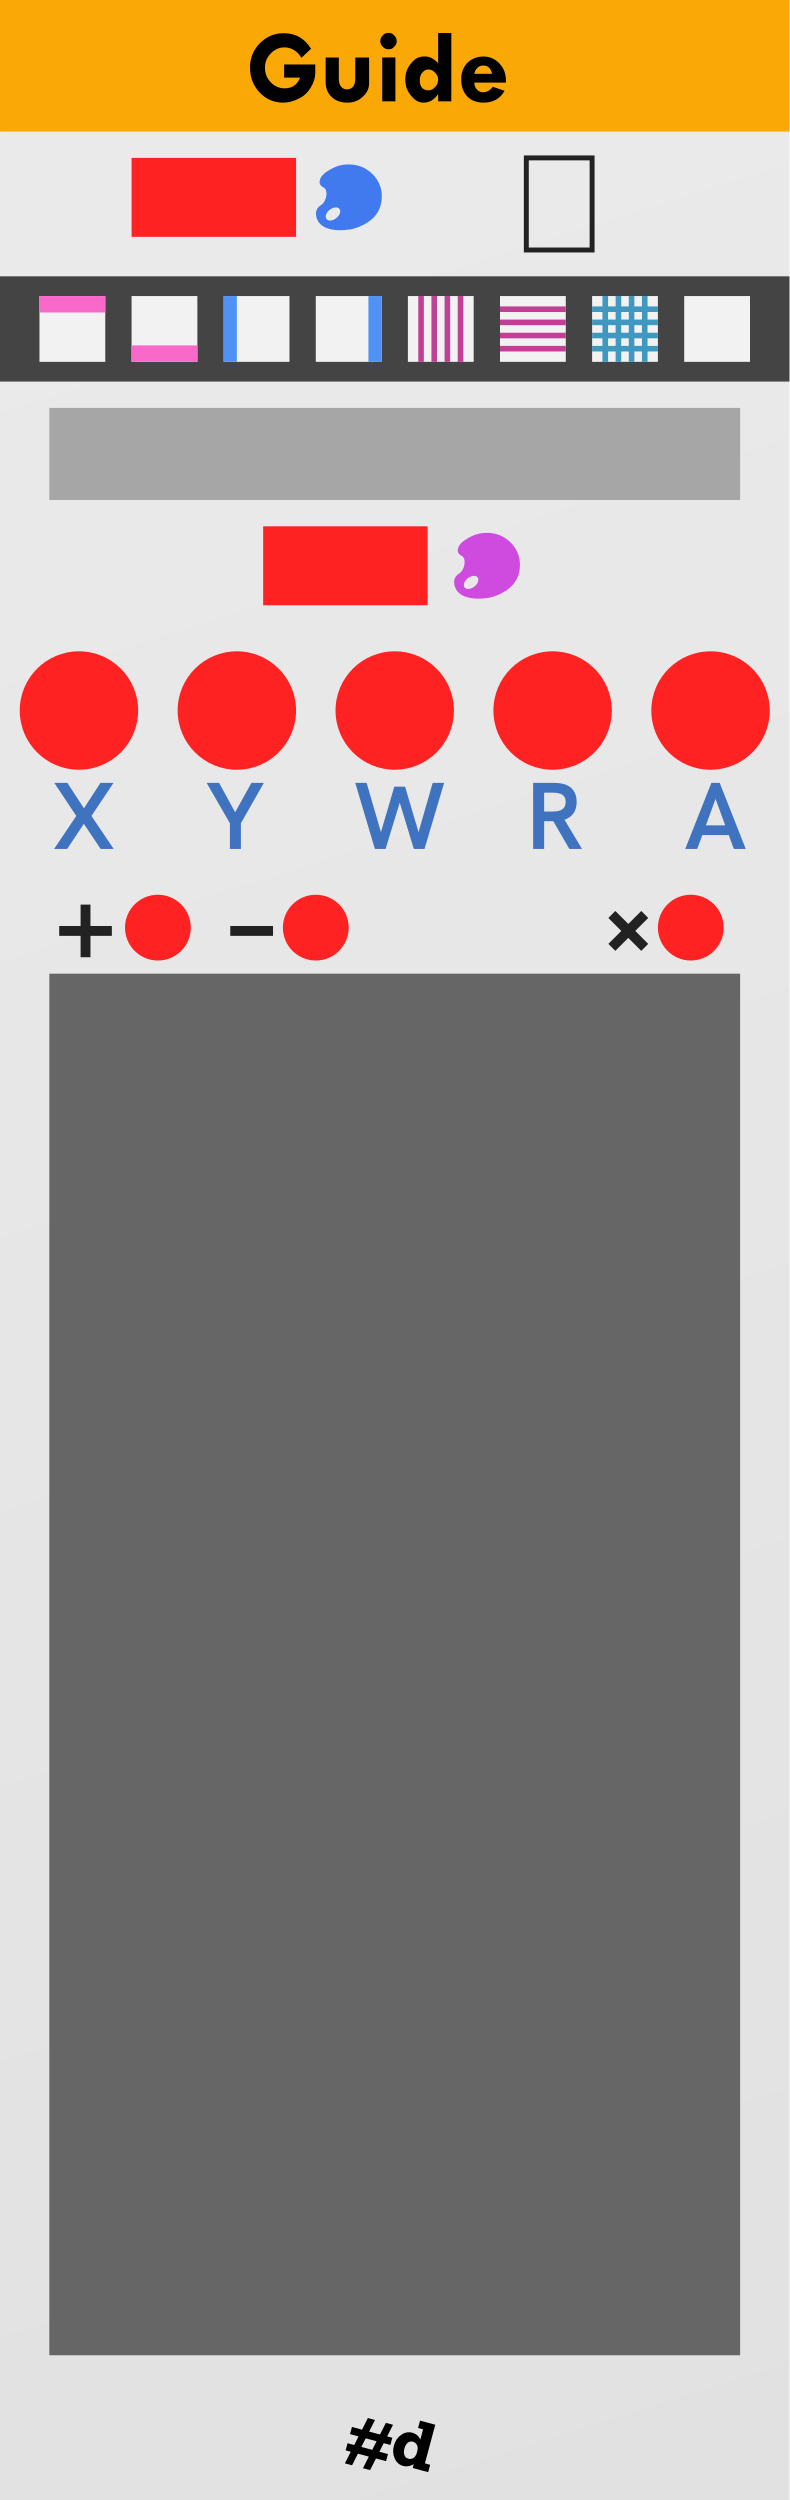
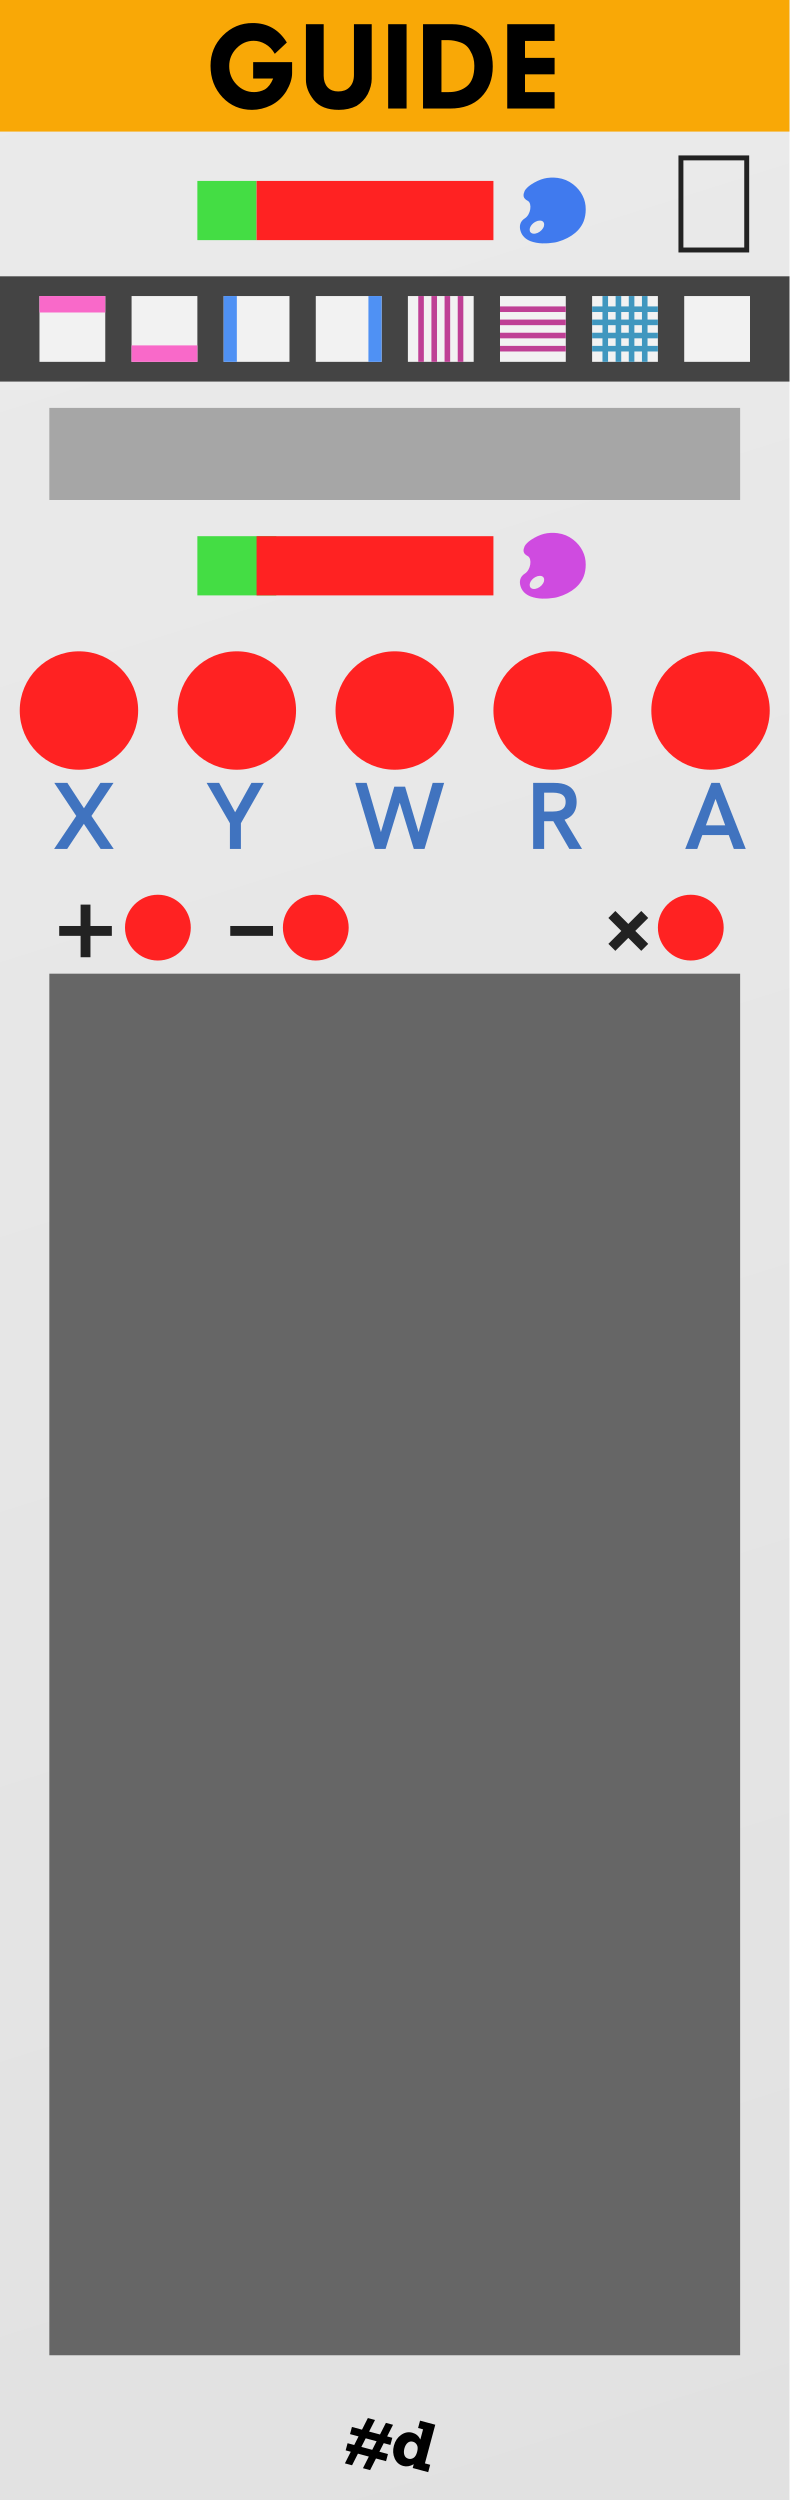
<svg xmlns="http://www.w3.org/2000/svg" width="120" height="380" viewBox="0 0 120 380" version="1.1">
  <linearGradient id="pg" y2="100%" gradientUnits="userSpaceOnUse">
    <stop offset="0" stop-color="#ebebeb" />
    <stop offset="1" stop-color="#e1e1e1" />
  </linearGradient>
  <rect id="panel" width="100%" height="100%" fill="url(#pg)" />
  <rect id="mast" width="100%" height="20" fill="#f9a806" />
-   <path id="title" aria-label="Guide" transform="translate(38,5)" d="M 9.28,2.41 7.81,3.79 Q 7.35,2.99 6.67,2.6 5.99,2.2 5.25,2.2 4.05,2.2 3.16,3.12 2.27,4.03 2.27,5.27 2.27,6.59 3.16,7.52 4.05,8.43 5.3,8.43 5.98,8.43 6.6,8.09 7.23,7.74 7.62,6.8 H 5.19 v -2 h 4.73 v 1.32 q 0,1.03 -0.7,2.21 Q 8.52,9.5 7.37,10 6.22,10.6 5.05,10.6 2.92,10.6 1.46,9.05 -4.37e-4,7.51 -4.37e-4,5.24 -4.37e-4,3.09 1.5,1.57 3.01,0.047 5.12,0.047 q 2.71,0 4.16,2.363 z m 2.22,1.33 h 2 v 3.22 q 0,0.7 0.3,1.17 0.4,0.46 0.9,0.46 0.6,0 1,-0.45 Q 16,7.69 16,7.01 V 3.74 h 2.1 v 3.91 q 0,1.24 -1,2.08 -0.9,0.87 -2.3,0.87 -1.5,0 -2.4,-0.87 -0.9,-0.85 -0.9,-2.25 z m 8.3,-2.5 Q 19.8,0.734 20.2,0.367 20.5,0 21.1,0 q 0.5,0 0.8,0.367 0.4,0.367 0.4,0.873 0,0.52 -0.4,0.88 -0.3,0.37 -0.8,0.37 -0.6,0 -0.9,-0.37 -0.4,-0.36 -0.4,-0.88 z m 0.3,2.49 h 2 v 6.67 h -2 z m 8.5,-3.714 h 2 V 10.4 h -2 V 9.3 h 0 q -0.9,1.3 -2.2,1.3 -1.1,0 -1.9,-1.05 -0.9,-1.01 -0.9,-2.46 0,-1.46 0.9,-2.48 0.8,-1.03 2,-1.03 0.7,0 1.1,0.25 0.5,0.24 1,0.79 z M 27.1,5.56 q -0.5,0 -0.9,0.46 -0.4,0.45 -0.4,1.22 0,0.62 0.3,1.06 0.4,0.43 1,0.43 0.6,0 1,-0.46 0.5,-0.48 0.5,-1.18 0,-0.61 -0.5,-1.07 -0.4,-0.46 -1,-0.46 z m 11.8,2 h -4.8 q 0,0.65 0.4,1.06 0.4,0.4 0.9,0.4 0.9,0 1.5,-0.83 l 1.8,0.61 q -1,1.8 -3.2,1.8 -1.6,0 -2.5,-0.97 -0.9,-0.97 -0.9,-2.59 0,-1.46 0.9,-2.45 1,-1 2.5,-1 1.4,0 2.4,1.05 1,1.04 1,2.6 z M 34.1,6.22 h 2.7 q -0.3,-1.26 -1.3,-1.26 -0.6,0 -0.9,0.33 -0.4,0.33 -0.5,0.93 z" />
+   <path id="guide--title" transform="translate(32,3.5)" d="M 11.6,2.96 9.77,4.68 Q 9.19,3.68 8.34,3.2 7.49,2.7 6.56,2.7 q -1.5,0 -2.61,1.14 -1.11,1.14 -1.11,2.7 0,1.65 1.11,2.8 1.11,1.16 2.67,1.16 0.85,0 1.63,-0.4 Q 9.04,9.62 9.52,8.44 H 6.48 V 5.94 H 12.4 V 7.6 q 0,1.28 -0.9,2.8 -0.9,1.4 -2.29,2.1 -1.44,0.7 -2.9,0.7 -2.66,0 -4.48,-1.9 Q -2.97e-4,9.33 -2.97e-4,6.5 -2.97e-4,3.81 1.87,1.91 3.76,0.002 6.41,0.002 q 3.37,0 5.19,2.958 z m 2.9,-2.782 h 2.7 V 8.02 q 0,1.09 0.6,1.76 0.6,0.62 1.6,0.62 1.1,0 1.7,-0.62 0.7,-0.68 0.7,-1.9 V 0.178 h 2.7 V 8.48 q 0,1.09 -0.6,2.32 -0.6,1.1 -1.7,1.8 -1.2,0.6 -2.7,0.6 -2.6,0 -3.8,-1.5 -1.2,-1.5 -1.2,-3.08 z m 12.5,0 h 2.8 V 13 H 27 Z m 5.3,0 h 4.4 q 2.8,0 4.5,1.772 1.7,1.76 1.7,4.65 0,2.9 -1.8,4.7 Q 39.4,13 36.4,13 H 32.3 Z M 35.1,2.6 v 7.9 h 1.1 Q 37.9,10.5 39,9.59 40.1,8.66 40.1,6.5 40.1,5.24 39.5,4.27 39,3.29 38,2.95 37,2.6 36.1,2.6 Z m 10,-2.422 h 7.2 V 2.72 H 47.8 V 5.3 h 4.5 v 2.5 h -4.5 v 2.7 h 4.5 V 13 h -7.2 z" />
  <xpath id="top-menu--slabel" transform="translate(100,24)" fill="none" stroke="#000" stroke-width=".75" d="M 0,0 h 10 v 10 h-10 z" />
-   <g transform="translate(20,24)">
-     <rect id="k:panel-swatch" x="0" y="0" width="25" height="12" fill="#f22" />
-     <path id="k:pick-panel" transform="translate(27,0)" fill="#407aee" stroke="#80808000" stroke-width=".25" d="m 4.5,11 c -0.74,-0.03 -1.3,-0.14 -1.86,-0.34 -0.76,-0.3 -1.28,-0.81 -1.5,-1.5 -0.25,-0.74 -0.12,-1.5 0.63,-1.97 0.92,-0.57 1.13,-2.27 0.47,-2.65 -0.34,-0.19 -0.57,-0.37 -0.64,-0.66 -0.03,-0.1 -0.03,-0.31 0,-0.43 0.03,-0.13 0.1,-0.33 0.15,-0.44 0.08,-0.14 0.17,-0.27 0.36,-0.46 0.2,-0.2 0.35,-0.32 0.63,-0.51 0.62,-0.41 1.35,-0.75 1.96,-0.9 0.59,-0.15 1.37,-0.19 2.04,-0.1 0.92,0.12 1.67,0.43 2.39,0.99 0.62,0.48 1.11,1.07 1.43,1.73 0.33,0.66 0.47,1.31 0.47,2.08 0,0.66 -0.11,1.26 -0.31,1.79 -0.16,0.42 -0.41,0.82 -0.72,1.2 -0.11,0.13 -0.4,0.43 -0.55,0.55 -0.69,0.59 -1.62,1.07 -2.63,1.36 -0.23,0.07 -0.37,0.1 -0.59,0.13 -0.55,0.09 -1.21,0.14 -1.73,0.12 z m -1.14,-1.49 c 0.47,-0.08 0.95,-0.42 1.2,-0.85 0.1,-0.18 0.15,-0.32 0.15,-0.49 0.01,-0.21 -0.04,-0.34 -0.16,-0.47 -0.12,-0.12 -0.28,-0.17 -0.49,-0.17 -0.22,0 -0.39,0.04 -0.63,0.16 -0.54,0.27 -0.92,0.78 -0.92,1.23 0,0.19 0.05,0.31 0.16,0.42 0.16,0.16 0.4,0.22 0.7,0.17 z" />
+   <g transform="translate(30,26)">
+     <rect id="k:panel-solid" x="0" y="1.5" width="9" height="9" fill="#4d4" />
+     <rect id="k:panel-swatch" x="9" y="1.5" width="36" height="9" fill="#f22" />
+     <path id="k:pick-panel" transform="translate(48,0)" fill="#407aee" stroke="#80808000" stroke-width=".25" d="m 4.5,11 c -0.74,-0.03 -1.3,-0.14 -1.86,-0.34 -0.76,-0.3 -1.28,-0.81 -1.5,-1.5 -0.25,-0.74 -0.12,-1.5 0.63,-1.97 0.92,-0.57 1.13,-2.27 0.47,-2.65 -0.34,-0.19 -0.57,-0.37 -0.64,-0.66 -0.03,-0.1 -0.03,-0.31 0,-0.43 0.03,-0.13 0.1,-0.33 0.15,-0.44 0.08,-0.14 0.17,-0.27 0.36,-0.46 0.2,-0.2 0.35,-0.32 0.63,-0.51 0.62,-0.41 1.35,-0.75 1.96,-0.9 0.59,-0.15 1.37,-0.19 2.04,-0.1 0.92,0.12 1.67,0.43 2.39,0.99 0.62,0.48 1.11,1.07 1.43,1.73 0.33,0.66 0.47,1.31 0.47,2.08 0,0.66 -0.11,1.26 -0.31,1.79 -0.16,0.42 -0.41,0.82 -0.72,1.2 -0.11,0.13 -0.4,0.43 -0.55,0.55 -0.69,0.59 -1.62,1.07 -2.63,1.36 -0.23,0.07 -0.37,0.1 -0.59,0.13 -0.55,0.09 -1.21,0.14 -1.73,0.12 z m -1.14,-1.49 c 0.47,-0.08 0.95,-0.42 1.2,-0.85 0.1,-0.18 0.15,-0.32 0.15,-0.49 0.01,-0.21 -0.04,-0.34 -0.16,-0.47 -0.12,-0.12 -0.28,-0.17 -0.49,-0.17 -0.22,0 -0.39,0.04 -0.63,0.16 -0.54,0.27 -0.92,0.78 -0.92,1.23 0,0.19 0.05,0.31 0.16,0.42 0.16,0.16 0.4,0.22 0.7,0.17 z" />
  </g>
-   <rect id="k:pos-switch" x="80" y="24" width="10" height="14" fill="none" stroke="#222" stroke-width=".75" />
+   <rect id="k:pos-switch" x="103.5" y="24" width="10" height="14" fill="none" stroke="#222" stroke-width=".75" />
  <g transform="translate(0,42)" aria-label="templates">
    <rect id="template-box" fill="#444" x="0" y="0" width="120" height="16" />
    <g transform="translate(3,3)">
      <g id="top">
        <rect fill="#f2f2f2" x="3" y="0" width="10" height="10" />
        <rect fill="#f969c9" x="3" y="0" width="10" height="2.5" />
      </g>
      <g id="bottom">
        <rect fill="#f2f2f2" x="17" y="0" width="10" height="10" />
        <rect fill="#f969c9" x="17" y="7.5" width="10" height="2.5" />
      </g>
      <g id="left">
        <rect fill="#f2f2f2" x="31" y="0" width="10" height="10" />
        <rect fill="#4f91f4" x="31" y="0" width="2" height="10" />
      </g>
      <g id="right">
        <rect fill="#f2f2f2" x="45" y="0" width="10" height="10" />
        <rect fill="#4f91f4" x="53" y="0" width="2" height="10" />
      </g>
      <g id="vert">
        <rect fill="#f2f2f2" x="59" y="0" width="10" height="10" />
        <path fill="none" stroke="#bf4095" stroke-width="0.85" d="M61,0 v10 M63,0 v10 M65,0 v10 M67,0 v10" />
      </g>
      <g id="horz">
        <rect fill="#f2f2f2" x="73" y="0" width="10" height="10" />
        <path fill="none" stroke="#bf4095" stroke-width="0.85" d="M73,2 h10 M73,4 h10 M73,6 h10 M73,8 h10 " />
      </g>
      <g id="grid">
        <rect fill="#f2f2f2" x="87" y="0" width="10" height="10" />
        <path fill="none" stroke="#4097bf" stroke-width="0.85" d="M89,0 v10 M91,0 v10 M93,0 v10 M95,0 v10  M87,2h10 M87,4h10 M87,6h10 M87,8h10" />
      </g>
      <rect id="k:template-menu" fill="#f2f2f2" x="101" y="0" width="10" height="10" />
    </g>
  </g>
  <rect id="k:name-edit" fill="#a6a6a6" x="7.5" y="62" width="105" height="14" />
-   <g transform="translate(40,80)">
-     <rect id="k:guide-swatch" x="0" y="0" width="25" height="12" fill="#f22" />
-     <path id="k:pick-guide" transform="translate(28,0)" fill="#cf4be0" stroke="#80808000" stroke-width=".25" d="m 4.5,11 c -0.74,-0.03 -1.3,-0.14 -1.86,-0.34 -0.76,-0.3 -1.28,-0.81 -1.5,-1.5 -0.25,-0.74 -0.12,-1.5 0.63,-1.97 0.92,-0.57 1.13,-2.27 0.47,-2.65 -0.34,-0.19 -0.57,-0.37 -0.64,-0.66 -0.03,-0.1 -0.03,-0.31 0,-0.43 0.03,-0.13 0.1,-0.33 0.15,-0.44 0.08,-0.14 0.17,-0.27 0.36,-0.46 0.2,-0.2 0.35,-0.32 0.63,-0.51 0.62,-0.41 1.35,-0.75 1.96,-0.9 0.59,-0.15 1.37,-0.19 2.04,-0.1 0.92,0.12 1.67,0.43 2.39,0.99 0.62,0.48 1.11,1.07 1.43,1.73 0.33,0.66 0.47,1.31 0.47,2.08 0,0.66 -0.11,1.26 -0.31,1.79 -0.16,0.42 -0.41,0.82 -0.72,1.2 -0.11,0.13 -0.4,0.43 -0.55,0.55 -0.69,0.59 -1.62,1.07 -2.63,1.36 -0.23,0.07 -0.37,0.1 -0.59,0.13 -0.55,0.09 -1.21,0.14 -1.73,0.12 z m -1.14,-1.49 c 0.47,-0.08 0.95,-0.42 1.2,-0.85 0.1,-0.18 0.15,-0.32 0.15,-0.49 0.01,-0.21 -0.04,-0.34 -0.16,-0.47 -0.12,-0.12 -0.28,-0.17 -0.49,-0.17 -0.22,0 -0.39,0.04 -0.63,0.16 -0.54,0.27 -0.92,0.78 -0.92,1.23 0,0.19 0.05,0.31 0.16,0.42 0.16,0.16 0.4,0.22 0.7,0.17 z" />
+   <g transform="translate(30,80)">
+     <rect id="k:guide-solid" x="0" y="1.5" width="12" height="9" fill="#4d4" />
+     <rect id="k:guide-swatch" x="9" y="1.5" width="36" height="9" fill="#f22" />
+     <path id="k:pick-guide" transform="translate(48,0)" fill="#cf4be0" stroke="#80808000" stroke-width=".25" d="m 4.5,11 c -0.74,-0.03 -1.3,-0.14 -1.86,-0.34 -0.76,-0.3 -1.28,-0.81 -1.5,-1.5 -0.25,-0.74 -0.12,-1.5 0.63,-1.97 0.92,-0.57 1.13,-2.27 0.47,-2.65 -0.34,-0.19 -0.57,-0.37 -0.64,-0.66 -0.03,-0.1 -0.03,-0.31 0,-0.43 0.03,-0.13 0.1,-0.33 0.15,-0.44 0.08,-0.14 0.17,-0.27 0.36,-0.46 0.2,-0.2 0.35,-0.32 0.63,-0.51 0.62,-0.41 1.35,-0.75 1.96,-0.9 0.59,-0.15 1.37,-0.19 2.04,-0.1 0.92,0.12 1.67,0.43 2.39,0.99 0.62,0.48 1.11,1.07 1.43,1.73 0.33,0.66 0.47,1.31 0.47,2.08 0,0.66 -0.11,1.26 -0.31,1.79 -0.16,0.42 -0.41,0.82 -0.72,1.2 -0.11,0.13 -0.4,0.43 -0.55,0.55 -0.69,0.59 -1.62,1.07 -2.63,1.36 -0.23,0.07 -0.37,0.1 -0.59,0.13 -0.55,0.09 -1.21,0.14 -1.73,0.12 z m -1.14,-1.49 c 0.47,-0.08 0.95,-0.42 1.2,-0.85 0.1,-0.18 0.15,-0.32 0.15,-0.49 0.01,-0.21 -0.04,-0.34 -0.16,-0.47 -0.12,-0.12 -0.28,-0.17 -0.49,-0.17 -0.22,0 -0.39,0.04 -0.63,0.16 -0.54,0.27 -0.92,0.78 -0.92,1.23 0,0.19 0.05,0.31 0.16,0.42 0.16,0.16 0.4,0.22 0.7,0.17 z" />
  </g>
  <circle id="k:x" fill="#f22" cx="12" cy="108" r="9" />
  <circle id="k:y" fill="#f22" cx="36" cy="108" r="9" />
  <circle id="k:width" fill="#f22" cx="60" cy="108" r="9" />
  <circle id="k:repeat" fill="#f22" cx="84" cy="108" r="9" />
  <circle id="k:angle" fill="#f22" cx="108" cy="108" r="9" />
  <path id="X--label" transform="translate(6,119)" fill="hsl(216,50%,50%)" d="M 2.225,10.037 5.594,5.026 2.254,-2.0214844e-5 H 4.241 L 6.761,3.859 9.266,-2.0214844e-5 h 1.987 L 7.898,5.026 11.282,10.037 H 9.295 L 6.746,6.221 4.212,10.037 Z" />
  <path id="Y--label" transform="translate(29,119)" fill="hsl(216,50%,50%)" d="M 5.947,10.037 V 6.134 L 2.405,-2.0214844e-5 H 4.306 L 6.739,4.464 9.216,-2.0214844e-5 h 1.886 L 7.618,6.134 V 10.037 Z" />
  <path id="W--label" transform="translate(54,119)" fill="hsl(216,50%,50%)" d="M 2.981,10.037 0,-2.0214844e-5 H 1.728 L 3.902,7.488 5.933,0.576 H 7.574 L 9.619,7.488 11.765,-2.0214844e-5 h 1.742 L 10.526,10.037 H 8.899 L 6.624,2.549 H 6.898 L 4.608,10.037 Z" />
  <path id="R--label" transform="translate(78,119)" fill="hsl(216,50%,50%)" d="M 3.038,0 V 10.037 H 4.708 V 5.818 h 0.763 0.591 0.037 L 8.539,10.037 H 10.469 L 7.806,5.597 C 8.23,5.452 8.585,5.242 8.871,4.968 c 0.518,-0.499 0.777,-1.195 0.777,-2.088 0,-0.586 -0.12,-1.094 -0.36,-1.526 C 9.057,0.922 8.693,0.591 8.194,0.36 7.695,0.12 7.047,0 6.25,0 Z M 4.708,1.484 H 6.076 c 0.355,0 0.677,0.042 0.965,0.128 0.288,0.077 0.514,0.217 0.677,0.418 0.173,0.202 0.26,0.49 0.26,0.865 0,0.374 -0.087,0.666 -0.26,0.877 C 7.555,3.983 7.329,4.132 7.041,4.219 6.763,4.305 6.441,4.349 6.076,4.349 H 4.708 Z" />
  <path id="A--label" transform="translate(102,119)" fill="hsl(216,50%,50%)" d="M 6.127,0 2.153,10.037 H 3.982 L 4.751,7.935 h 4.022 L 9.541,10.037 h 1.814 L 7.394,0 Z M 6.762,2.433 8.229,6.451 H 5.294 Z" />
  <g transform="translate(0,6)">
    <path id="clear--slabel" transform="translate(93,133)" fill="none" stroke="#222" stroke-width="1.5" d="M0,0 L 5,5 M0,5 L 5,0" />
    <circle id="k:clear" cx="105" cy="135" r="5" fill="#f22" />
    <path id="add--slabel" transform="translate(9,131.5)" fill="none" stroke="#222" stroke-width="1.5" d="M0,4 h8 M4,0 v8" />
    <circle id="k:add" cx="24" cy="135" r="5" fill="#f22" />
    <path id="remove--slabel" transform="translate(35,131.5)" fill="none" stroke="#222" stroke-width="1.5" d="M0,4 h6.5" />
    <circle id="k:remove" cx="48" cy="135" r="5" fill="#f22" />
  </g>
  <rect id="k:guide-list" x="7.5" y="148" width="105" height="210" fill="#666" />
  <g id="logo" aria-label="#d (pachde logo)" fill="#000000" transform="translate(52,364)">
    <path d="M 3.023,5.309 3.916,3.543 5.003,3.834 4.104,5.599 5.759,6.042 6.658,4.277 7.74,4.567 6.846,6.334 7.631,6.544 7.34,7.631 6.328,7.36 5.666,8.665 6.969,9.014 6.678,10.1 5.148,9.691 4.255,11.457 3.168,11.166 4.062,9.4 2.407,8.956 1.513,10.723 0.426,10.431 1.32,8.665 0.540,8.456 0.831,7.369 1.843,7.64 2.5,6.334 1.202,5.986 1.493,4.899 Z M 5.242,7.068 3.587,6.625 2.924,7.93 4.58,8.374 Z M 13.387,10.647 l -0.301,1.122 -2.354,-0.631 0.155,-0.579 Q 10.064,11.035 9.304,10.831 8.394,10.587 7.993,9.687 7.593,8.787 7.874,7.736 8.160,6.669 8.969,6.104 9.78,5.534 10.665,5.771 11.516,6 11.892,6.807 L 12.306,5.262 11.547,5.058 11.847,3.937 14.161,4.557 12.587,10.433 Z M 11.402,8.697 Q 11.589,7.998 11.367,7.62 11.15,7.244 10.767,7.141 10.31,7.019 9.962,7.308 9.621,7.595 9.466,8.173 9.32,8.721 9.465,9.165 q 0.147,0.438 0.615,0.564 0.387,0.104 0.76,-0.12 0.379,-0.227 0.562,-0.912 z" />
  </g>
</svg>
